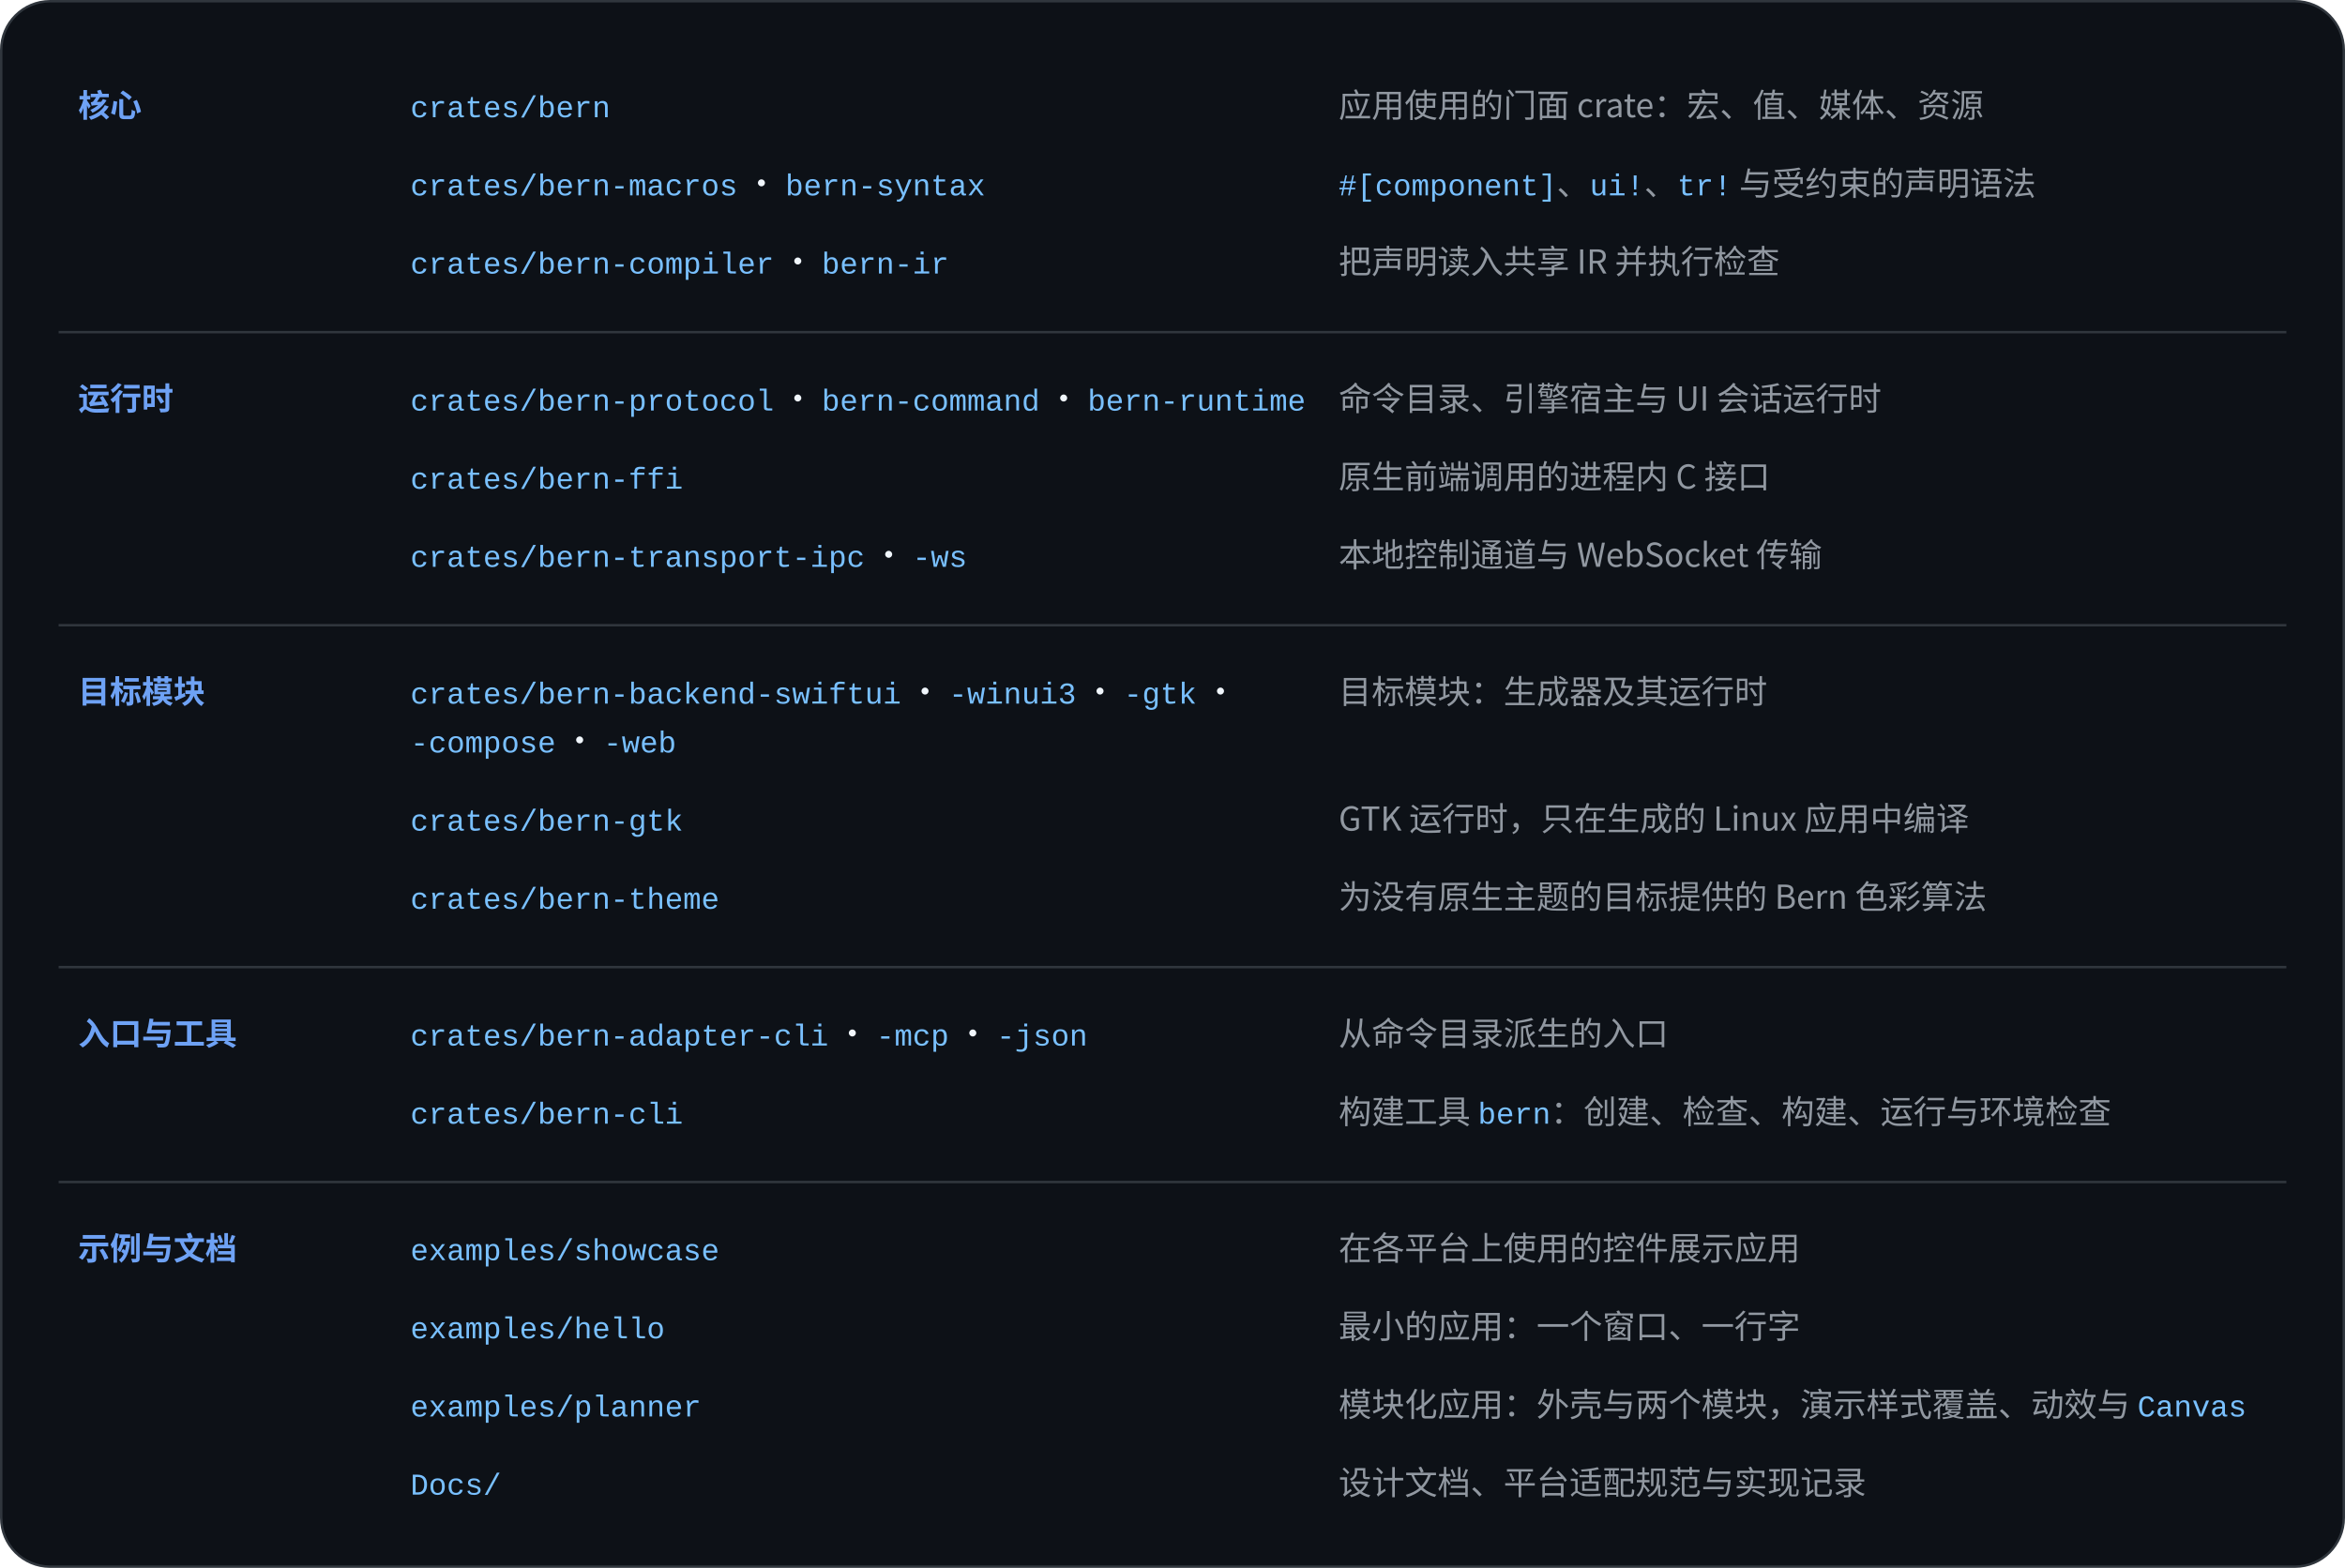
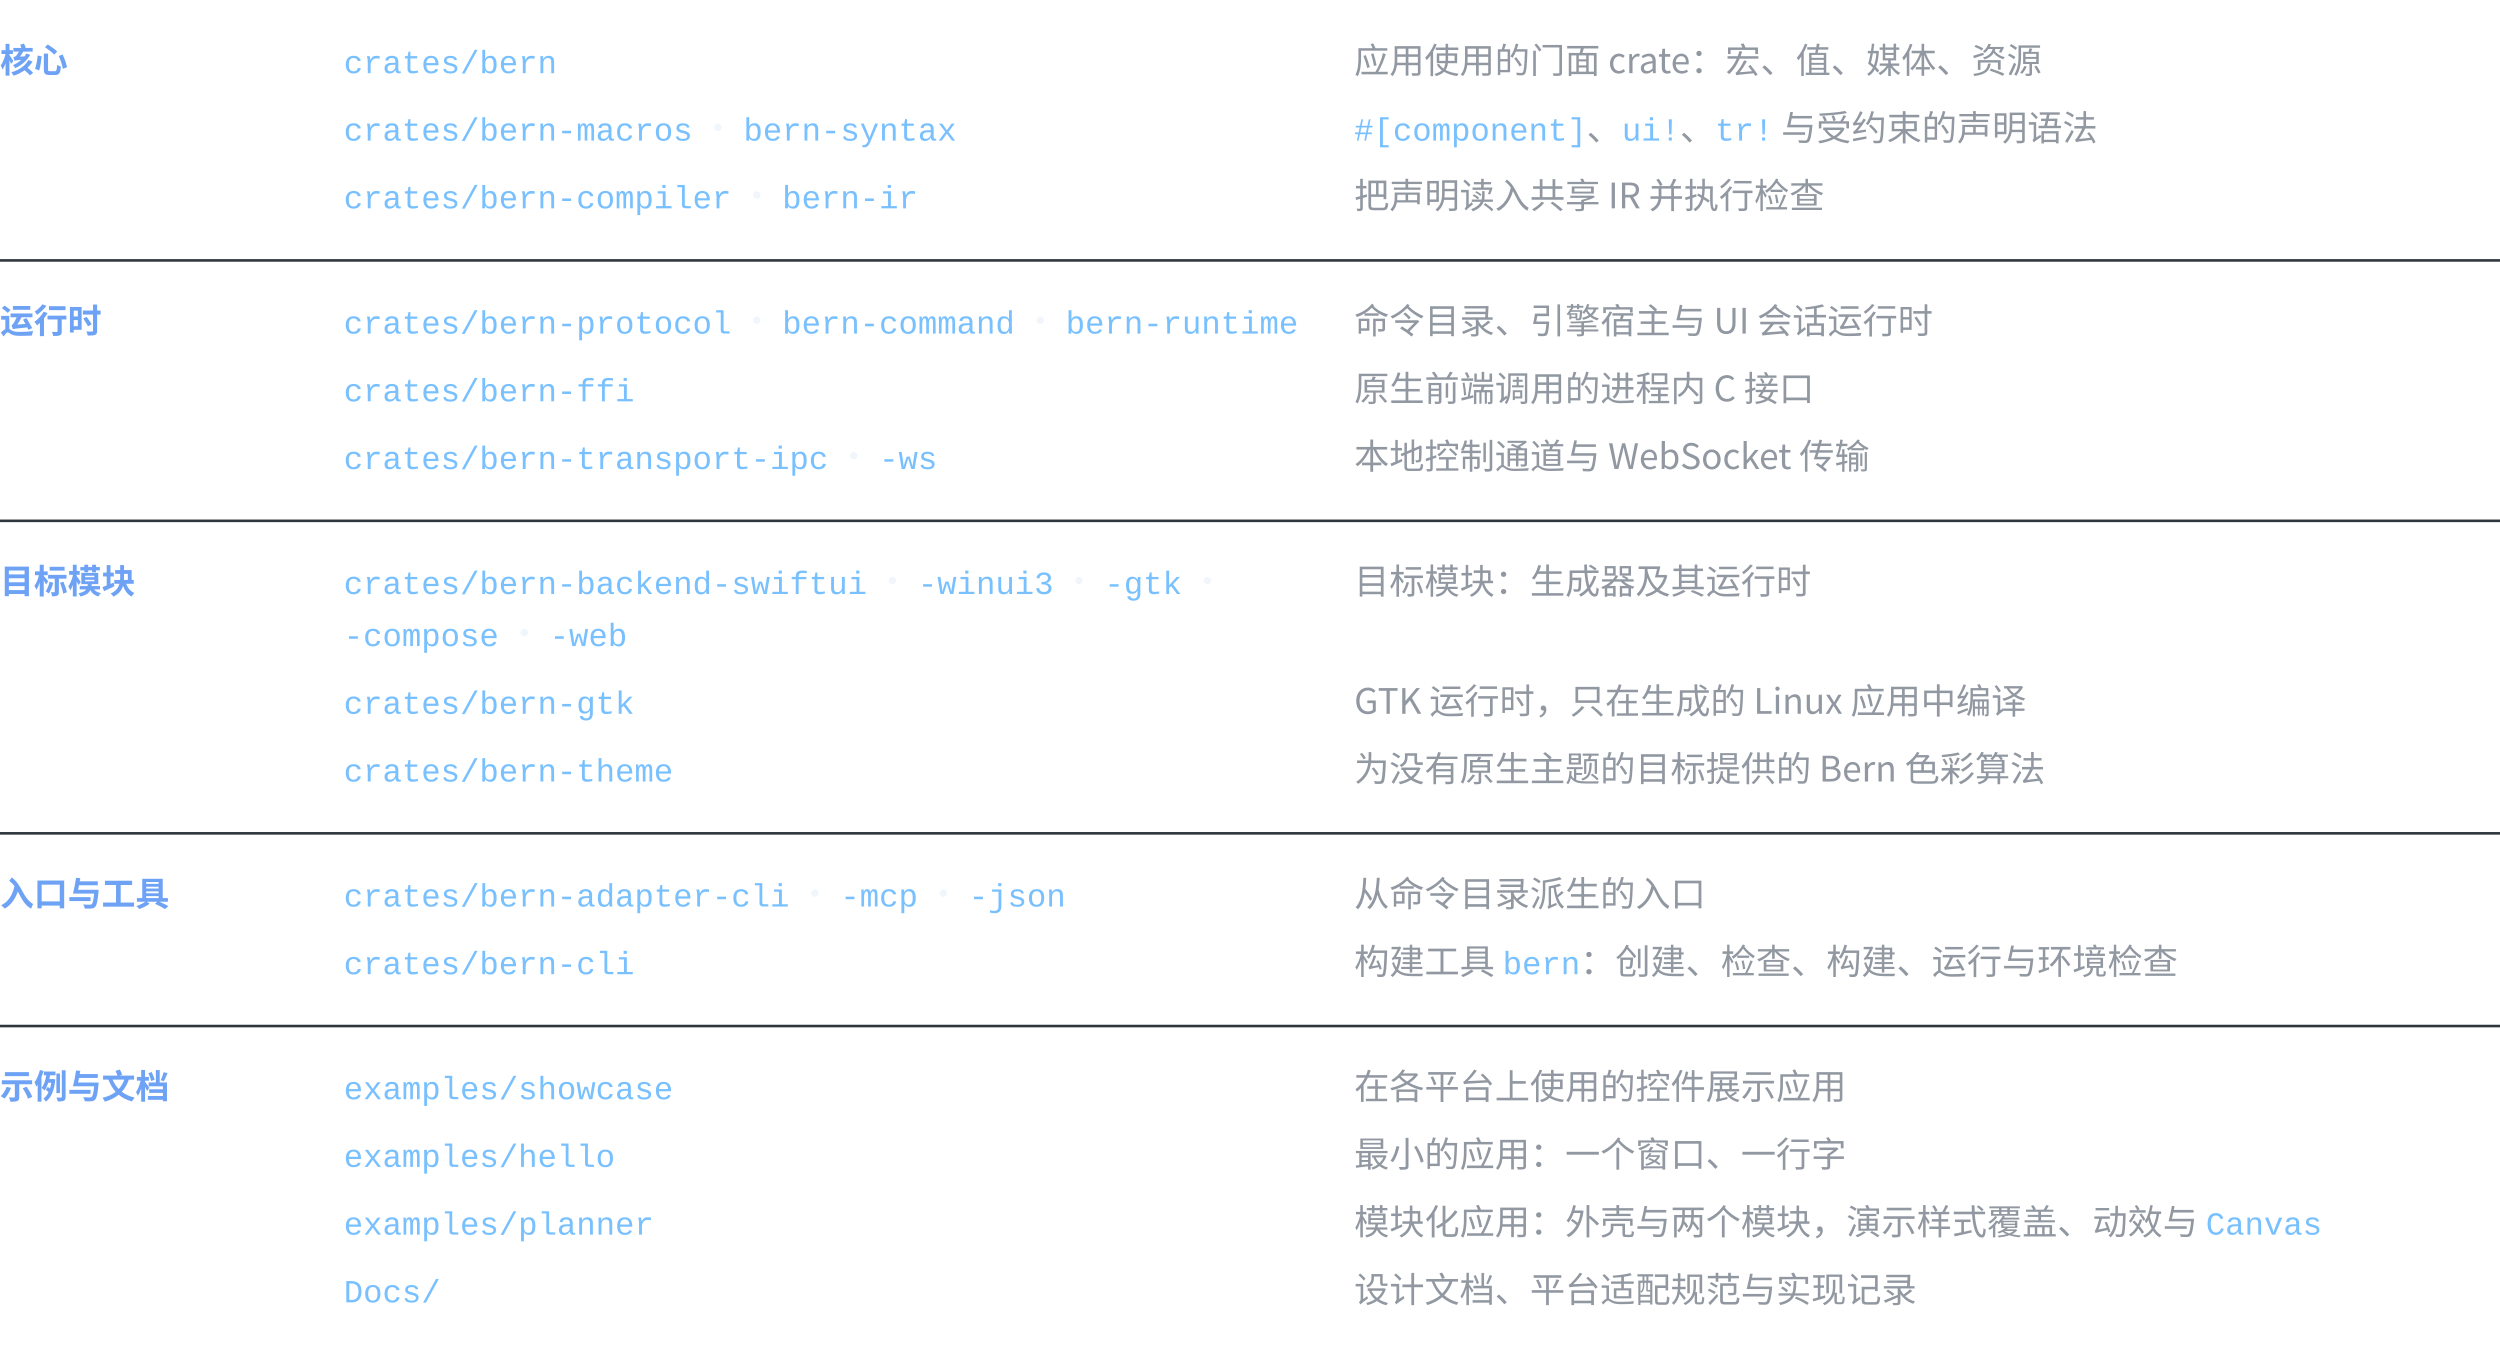
- <svg xmlns="http://www.w3.org/2000/svg" viewBox="0 0 960 642" width="960" height="642" font-family="-apple-system, BlinkMacSystemFont, 'Segoe UI', 'PingFang SC', 'Hiragino Sans GB', 'Microsoft YaHei', 'Noto Sans CJK SC', 'Helvetica Neue', Arial, sans-serif">
+ <svg xmlns="http://www.w3.org/2000/svg" viewBox="0 0 960 520" width="960" height="520" font-family="-apple-system, BlinkMacSystemFont, 'Segoe UI', 'PingFang SC', 'Hiragino Sans GB', 'Microsoft YaHei', 'Noto Sans CJK SC', 'Helvetica Neue', Arial, sans-serif">
  <defs>
    <symbol id="bern-logo" viewBox="0 0 1024 1024">
      <defs>
        <clipPath id="bern-symbol-disc">
          <circle cx="512" cy="512" r="512" />
        </clipPath>
      </defs>
      <g clip-path="url(#bern-symbol-disc)">
        <rect width="1024" height="1024" fill="#4A8BEF" />
        <path fill="#24324D" d="M 290.4 372.1 C 270.7 579.3 309.8 827.6 392.0 1060.0 L 1100 1100 L 1060.0 880.0 C 1013.0 692.2 904.4 451.5 684.3 270.5 A 14 14 0 0 0 662.4 286.5 C 693.7 364.2 711.6 444.8 715.3 529.4 A 36 36 0 0 1 691.6 564.9 C 620.6 590.7 549.5 616.5 478.5 642.4 A 36 36 0 0 1 436.0 628.1 C 383.8 547.6 344.6 461.1 317.8 369.5 A 14 14 0 0 0 290.4 372.1 Z" />
        <ellipse rx="22" ry="36" fill="#E8F4FF" transform="translate(520 760) rotate(-20)" />
        <ellipse rx="22" ry="36" fill="#E8F4FF" transform="translate(748 668) rotate(-20)" />
      </g>
    </symbol>
-     <marker id="arrow" viewBox="0 0 10 10" refX="8" refY="5" markerWidth="10" markerHeight="10" markerUnits="userSpaceOnUse" orient="auto-start-reverse">
-       <path d="M0 0 L10 5 L0 10 z" fill="#484F58" />
-     </marker>
-     <marker id="arrow-accent" viewBox="0 0 10 10" refX="8" refY="5" markerWidth="11" markerHeight="11" markerUnits="userSpaceOnUse" orient="auto-start-reverse">
-       <path d="M0 0 L10 5 L0 10 z" fill="#6EA2F5" />
-     </marker>
  </defs>
-   <rect x="0.5" y="0.5" width="959" height="641" rx="20" fill="#0D1117" stroke="#30363D" />
-   <text x="32.0" y="47.9" font-size="13" fill="#6EA2F5" font-weight="700">核心</text>
-   <text x="168.0" y="48.0" font-size="13.5" fill="#F0F6FC">
+   <text x="0.0" y="27.9" font-size="13" fill="#6EA2F5" font-weight="700">核心</text>
+   <text x="132.0" y="28.1" font-size="13.5" fill="#F0F6FC">
    <tspan font-family="ui-monospace, SFMono-Regular, Menlo, Consolas, 'Liberation Mono', monospace" font-size="12.4" fill="#79C0FF">crates/bern</tspan>
  </text>
-   <text x="548.0" y="48.0" font-size="13.5" fill="#9198A1">应用使用的门面 crate：宏、值、媒体、资源</text>
-   <text x="168.0" y="80.0" font-size="13.5" fill="#F0F6FC">
+   <text x="520.0" y="28.1" font-size="13.5" fill="#9198A1">应用使用的门面 crate：宏、值、媒体、资源</text>
+   <text x="132.0" y="54.0" font-size="13.5" fill="#F0F6FC">
    <tspan font-family="ui-monospace, SFMono-Regular, Menlo, Consolas, 'Liberation Mono', monospace" font-size="12.4" fill="#79C0FF">crates/bern-macros</tspan> · <tspan font-family="ui-monospace, SFMono-Regular, Menlo, Consolas, 'Liberation Mono', monospace" font-size="12.4" fill="#79C0FF">bern-syntax</tspan>
  </text>
-   <text x="548.0" y="80.0" font-size="13.5" fill="#9198A1">
+   <text x="520.0" y="54.0" font-size="13.5" fill="#9198A1">
    <tspan font-family="ui-monospace, SFMono-Regular, Menlo, Consolas, 'Liberation Mono', monospace" font-size="12.4" fill="#79C0FF">#[component]</tspan>、<tspan font-family="ui-monospace, SFMono-Regular, Menlo, Consolas, 'Liberation Mono', monospace" font-size="12.4" fill="#79C0FF">ui!</tspan>、<tspan font-family="ui-monospace, SFMono-Regular, Menlo, Consolas, 'Liberation Mono', monospace" font-size="12.4" fill="#79C0FF">tr!</tspan> 与受约束的声明语法</text>
-   <text x="168.0" y="112.0" font-size="13.5" fill="#F0F6FC">
+   <text x="132.0" y="80.0" font-size="13.5" fill="#F0F6FC">
    <tspan font-family="ui-monospace, SFMono-Regular, Menlo, Consolas, 'Liberation Mono', monospace" font-size="12.4" fill="#79C0FF">crates/bern-compiler</tspan> · <tspan font-family="ui-monospace, SFMono-Regular, Menlo, Consolas, 'Liberation Mono', monospace" font-size="12.4" fill="#79C0FF">bern-ir</tspan>
  </text>
-   <text x="548.0" y="112.0" font-size="13.5" fill="#9198A1">把声明读入共享 IR 并执行检查</text>
-   <line x1="24" y1="136" x2="936" y2="136" stroke="#30363D" />
-   <text x="32.0" y="167.9" font-size="13" fill="#6EA2F5" font-weight="700">运行时</text>
-   <text x="168.0" y="168.1" font-size="13.5" fill="#F0F6FC">
+   <text x="520.0" y="80.0" font-size="13.5" fill="#9198A1">把声明读入共享 IR 并执行检查</text>
+   <line x1="0" y1="100.0" x2="960" y2="100.0" stroke="#30363D" />
+   <text x="0.0" y="127.9" font-size="13" fill="#6EA2F5" font-weight="700">运行时</text>
+   <text x="132.0" y="128.1" font-size="13.5" fill="#F0F6FC">
    <tspan font-family="ui-monospace, SFMono-Regular, Menlo, Consolas, 'Liberation Mono', monospace" font-size="12.4" fill="#79C0FF">crates/bern-protocol</tspan> · <tspan font-family="ui-monospace, SFMono-Regular, Menlo, Consolas, 'Liberation Mono', monospace" font-size="12.4" fill="#79C0FF">bern-command</tspan> · <tspan font-family="ui-monospace, SFMono-Regular, Menlo, Consolas, 'Liberation Mono', monospace" font-size="12.4" fill="#79C0FF">bern-runtime</tspan>
  </text>
-   <text x="548.0" y="168.1" font-size="13.5" fill="#9198A1">命令目录、引擎宿主与 UI 会话运行时</text>
-   <text x="168.0" y="200.1" font-size="13.5" fill="#F0F6FC">
+   <text x="520.0" y="128.1" font-size="13.5" fill="#9198A1">命令目录、引擎宿主与 UI 会话运行时</text>
+   <text x="132.0" y="154.1" font-size="13.5" fill="#F0F6FC">
    <tspan font-family="ui-monospace, SFMono-Regular, Menlo, Consolas, 'Liberation Mono', monospace" font-size="12.4" fill="#79C0FF">crates/bern-ffi</tspan>
  </text>
-   <text x="548.0" y="200.1" font-size="13.5" fill="#9198A1">原生前端调用的进程内 C 接口</text>
-   <text x="168.0" y="232.1" font-size="13.5" fill="#F0F6FC">
+   <text x="520.0" y="154.1" font-size="13.5" fill="#9198A1">原生前端调用的进程内 C 接口</text>
+   <text x="132.0" y="180.1" font-size="13.5" fill="#F0F6FC">
    <tspan font-family="ui-monospace, SFMono-Regular, Menlo, Consolas, 'Liberation Mono', monospace" font-size="12.4" fill="#79C0FF">crates/bern-transport-ipc</tspan> · <tspan font-family="ui-monospace, SFMono-Regular, Menlo, Consolas, 'Liberation Mono', monospace" font-size="12.4" fill="#79C0FF">-ws</tspan>
  </text>
-   <text x="548.0" y="232.1" font-size="13.5" fill="#9198A1">本地控制通道与 WebSocket 传输</text>
-   <line x1="24" y1="256" x2="936" y2="256" stroke="#30363D" />
-   <text x="32.0" y="287.9" font-size="13" fill="#6EA2F5" font-weight="700">目标模块</text>
-   <text x="168.0" y="288.1" font-size="13.5" fill="#F0F6FC">
+   <text x="520.0" y="180.1" font-size="13.5" fill="#9198A1">本地控制通道与 WebSocket 传输</text>
+   <line x1="0" y1="200.0" x2="960" y2="200.0" stroke="#30363D" />
+   <text x="0.0" y="227.9" font-size="13" fill="#6EA2F5" font-weight="700">目标模块</text>
+   <text x="132.0" y="228.1" font-size="13.5" fill="#F0F6FC">
    <tspan font-family="ui-monospace, SFMono-Regular, Menlo, Consolas, 'Liberation Mono', monospace" font-size="12.4" fill="#79C0FF">crates/bern-backend-swiftui</tspan> · <tspan font-family="ui-monospace, SFMono-Regular, Menlo, Consolas, 'Liberation Mono', monospace" font-size="12.4" fill="#79C0FF">-winui3</tspan> · <tspan font-family="ui-monospace, SFMono-Regular, Menlo, Consolas, 'Liberation Mono', monospace" font-size="12.4" fill="#79C0FF">-gtk</tspan> ·</text>
-   <text x="168.0" y="308.1" font-size="13.5" fill="#F0F6FC">
+   <text x="132.0" y="248.1" font-size="13.5" fill="#F0F6FC">
    <tspan font-family="ui-monospace, SFMono-Regular, Menlo, Consolas, 'Liberation Mono', monospace" font-size="12.4" fill="#79C0FF">-compose</tspan> · <tspan font-family="ui-monospace, SFMono-Regular, Menlo, Consolas, 'Liberation Mono', monospace" font-size="12.4" fill="#79C0FF">-web</tspan>
  </text>
-   <text x="548.0" y="288.1" font-size="13.5" fill="#9198A1">目标模块：生成器及其运行时</text>
-   <text x="168.0" y="340.1" font-size="13.5" fill="#F0F6FC">
+   <text x="520.0" y="228.1" font-size="13.5" fill="#9198A1">目标模块：生成器及其运行时</text>
+   <text x="132.0" y="274.1" font-size="13.5" fill="#F0F6FC">
    <tspan font-family="ui-monospace, SFMono-Regular, Menlo, Consolas, 'Liberation Mono', monospace" font-size="12.4" fill="#79C0FF">crates/bern-gtk</tspan>
  </text>
-   <text x="548.0" y="340.1" font-size="13.5" fill="#9198A1">GTK 运行时，只在生成的 Linux 应用中编译</text>
-   <text x="168.0" y="372.1" font-size="13.5" fill="#F0F6FC">
+   <text x="520.0" y="274.1" font-size="13.5" fill="#9198A1">GTK 运行时，只在生成的 Linux 应用中编译</text>
+   <text x="132.0" y="300.1" font-size="13.5" fill="#F0F6FC">
    <tspan font-family="ui-monospace, SFMono-Regular, Menlo, Consolas, 'Liberation Mono', monospace" font-size="12.4" fill="#79C0FF">crates/bern-theme</tspan>
  </text>
-   <text x="548.0" y="372.1" font-size="13.5" fill="#9198A1">为没有原生主题的目标提供的 Bern 色彩算法</text>
-   <line x1="24" y1="396" x2="936" y2="396" stroke="#30363D" />
-   <text x="32.0" y="427.9" font-size="13" fill="#6EA2F5" font-weight="700">入口与工具</text>
-   <text x="168.0" y="428.1" font-size="13.5" fill="#F0F6FC">
+   <text x="520.0" y="300.1" font-size="13.5" fill="#9198A1">为没有原生主题的目标提供的 Bern 色彩算法</text>
+   <line x1="0" y1="320.0" x2="960" y2="320.0" stroke="#30363D" />
+   <text x="0.0" y="347.9" font-size="13" fill="#6EA2F5" font-weight="700">入口与工具</text>
+   <text x="132.0" y="348.1" font-size="13.5" fill="#F0F6FC">
    <tspan font-family="ui-monospace, SFMono-Regular, Menlo, Consolas, 'Liberation Mono', monospace" font-size="12.4" fill="#79C0FF">crates/bern-adapter-cli</tspan> · <tspan font-family="ui-monospace, SFMono-Regular, Menlo, Consolas, 'Liberation Mono', monospace" font-size="12.4" fill="#79C0FF">-mcp</tspan> · <tspan font-family="ui-monospace, SFMono-Regular, Menlo, Consolas, 'Liberation Mono', monospace" font-size="12.4" fill="#79C0FF">-json</tspan>
  </text>
-   <text x="548.0" y="428.1" font-size="13.5" fill="#9198A1">从命令目录派生的入口</text>
-   <text x="168.0" y="460.1" font-size="13.5" fill="#F0F6FC">
+   <text x="520.0" y="348.1" font-size="13.5" fill="#9198A1">从命令目录派生的入口</text>
+   <text x="132.0" y="374.1" font-size="13.5" fill="#F0F6FC">
    <tspan font-family="ui-monospace, SFMono-Regular, Menlo, Consolas, 'Liberation Mono', monospace" font-size="12.4" fill="#79C0FF">crates/bern-cli</tspan>
  </text>
-   <text x="548.0" y="460.1" font-size="13.5" fill="#9198A1">构建工具 <tspan font-family="ui-monospace, SFMono-Regular, Menlo, Consolas, 'Liberation Mono', monospace" font-size="12.4" fill="#79C0FF">bern</tspan>：创建、检查、构建、运行与环境检查</text>
-   <line x1="24" y1="484" x2="936" y2="484" stroke="#30363D" />
-   <text x="32.0" y="515.9" font-size="13" fill="#6EA2F5" font-weight="700">示例与文档</text>
-   <text x="168.0" y="516.0" font-size="13.5" fill="#F0F6FC">
+   <text x="520.0" y="374.1" font-size="13.5" fill="#9198A1">构建工具 <tspan font-family="ui-monospace, SFMono-Regular, Menlo, Consolas, 'Liberation Mono', monospace" font-size="12.4" fill="#79C0FF">bern</tspan>：创建、检查、构建、运行与环境检查</text>
+   <line x1="0" y1="394.0" x2="960" y2="394.0" stroke="#30363D" />
+   <text x="0.0" y="421.9" font-size="13" fill="#6EA2F5" font-weight="700">示例与文档</text>
+   <text x="132.0" y="422.1" font-size="13.5" fill="#F0F6FC">
    <tspan font-family="ui-monospace, SFMono-Regular, Menlo, Consolas, 'Liberation Mono', monospace" font-size="12.4" fill="#79C0FF">examples/showcase</tspan>
  </text>
-   <text x="548.0" y="516.0" font-size="13.5" fill="#9198A1">在各平台上使用的控件展示应用</text>
-   <text x="168.0" y="548.0" font-size="13.5" fill="#F0F6FC">
+   <text x="520.0" y="422.1" font-size="13.5" fill="#9198A1">在各平台上使用的控件展示应用</text>
+   <text x="132.0" y="448.1" font-size="13.5" fill="#F0F6FC">
    <tspan font-family="ui-monospace, SFMono-Regular, Menlo, Consolas, 'Liberation Mono', monospace" font-size="12.4" fill="#79C0FF">examples/hello</tspan>
  </text>
-   <text x="548.0" y="548.0" font-size="13.5" fill="#9198A1">最小的应用：一个窗口、一行字</text>
-   <text x="168.0" y="580.0" font-size="13.5" fill="#F0F6FC">
+   <text x="520.0" y="448.1" font-size="13.5" fill="#9198A1">最小的应用：一个窗口、一行字</text>
+   <text x="132.0" y="474.1" font-size="13.5" fill="#F0F6FC">
    <tspan font-family="ui-monospace, SFMono-Regular, Menlo, Consolas, 'Liberation Mono', monospace" font-size="12.4" fill="#79C0FF">examples/planner</tspan>
  </text>
-   <text x="548.0" y="580.0" font-size="13.5" fill="#9198A1">模块化应用：外壳与两个模块，演示样式覆盖、动效与 <tspan font-family="ui-monospace, SFMono-Regular, Menlo, Consolas, 'Liberation Mono', monospace" font-size="12.4" fill="#79C0FF">Canvas</tspan>
+   <text x="520.0" y="474.1" font-size="13.5" fill="#9198A1">模块化应用：外壳与两个模块，演示样式覆盖、动效与 <tspan font-family="ui-monospace, SFMono-Regular, Menlo, Consolas, 'Liberation Mono', monospace" font-size="12.4" fill="#79C0FF">Canvas</tspan>
  </text>
-   <text x="168.0" y="612.0" font-size="13.5" fill="#F0F6FC">
+   <text x="132.0" y="500.1" font-size="13.5" fill="#F0F6FC">
    <tspan font-family="ui-monospace, SFMono-Regular, Menlo, Consolas, 'Liberation Mono', monospace" font-size="12.4" fill="#79C0FF">Docs/</tspan>
  </text>
-   <text x="548.0" y="612.0" font-size="13.5" fill="#9198A1">设计文档、平台适配规范与实现记录</text>
+   <text x="520.0" y="500.1" font-size="13.5" fill="#9198A1">设计文档、平台适配规范与实现记录</text>
</svg>
